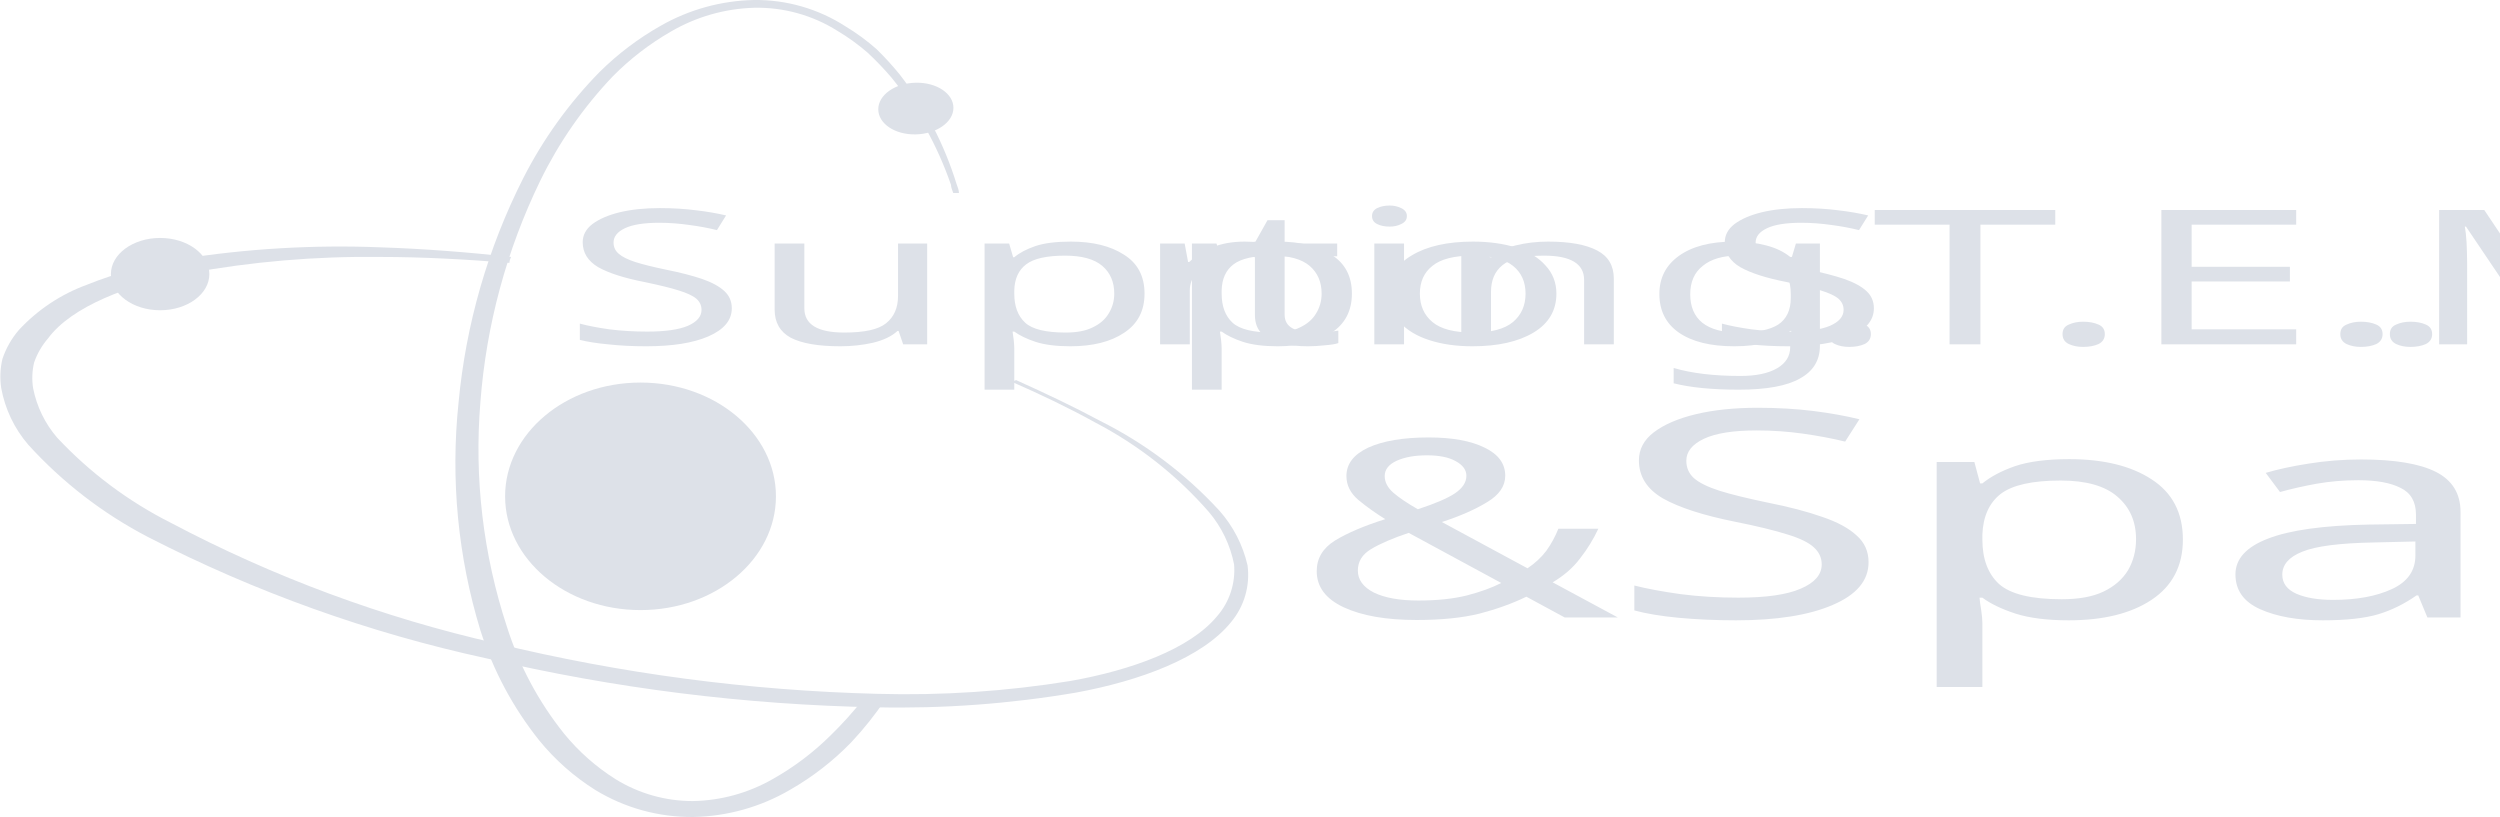
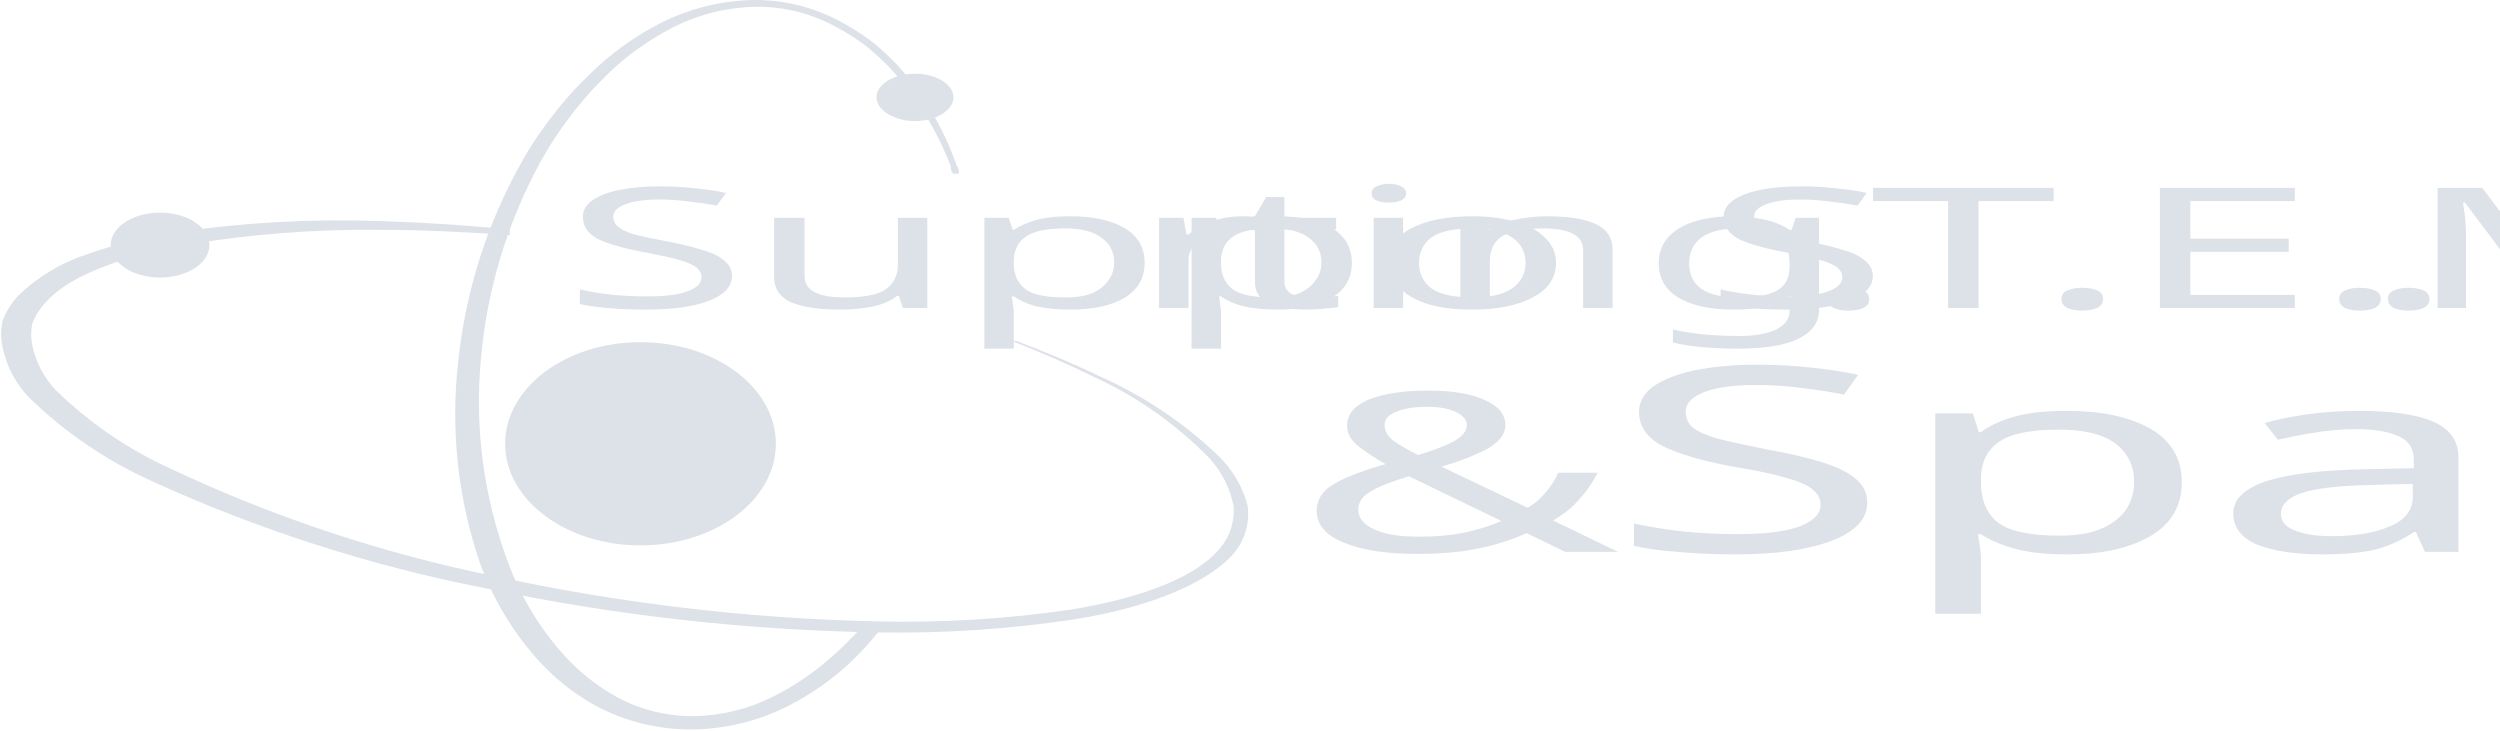
- <svg xmlns="http://www.w3.org/2000/svg" id="Layer_1" data-name="Layer 1" viewBox="0 0 122.4 40">
+ <svg xmlns="http://www.w3.org/2000/svg" id="Layer_1" data-name="Layer 1" viewBox="0 0 77.01 22.5">
  <defs>
-     <style>.cls-1{font-size:9.22px;}.cls-1,.cls-5,.cls-8{fill:#dde1e8;}.cls-1,.cls-5{font-family:GillSansMT-Condensed, Gill Sans MT Condensed;}.cls-2{letter-spacing:0.02em;}.cls-3{letter-spacing:0.02em;}.cls-4{letter-spacing:-0.1em;}.cls-5{font-size:12.15px;}.cls-6{font-size:10.63px;}.cls-7{font-size:14.18px;}</style>
+     <style>.cls-1{font-size:5.19px;}.cls-1,.cls-5,.cls-8{fill:#dde1e8;}.cls-1,.cls-5{font-family:GillSansMT-Condensed, Gill Sans MT Condensed;}.cls-2{letter-spacing:0.02em;}.cls-3{letter-spacing:0.02em;}.cls-4{letter-spacing:-0.1em;}.cls-5{font-size:6.84px;}.cls-6{font-size:5.98px;}.cls-7{font-size:7.97px;}</style>
  </defs>
-   <text class="cls-1" transform="translate(27.55 16.86) scale(1.79 1)">Suppo<tspan class="cls-2" x="15.56" y="0">r</tspan>
-     <tspan x="18.09" y="0">ting </tspan>
-     <tspan class="cls-3" x="31.24" y="0">S</tspan>
-     <tspan x="33.97" y="0">.T.E.M</tspan>
-     <tspan class="cls-4" x="49.32" y="0">.</tspan>
-     <tspan x="50.03" y="0"> </tspan>
+   <text class="cls-1" transform="translate(17.33 9.49) scale(2 1)">Suppo<tspan class="cls-2" x="8.75" y="0">r</tspan>
+     <tspan x="10.18" y="0">ting </tspan>
+     <tspan class="cls-3" x="17.57" y="0">S</tspan>
+     <tspan x="19.11" y="0">.T.E.M</tspan>
+     <tspan class="cls-4" x="27.74" y="0">.</tspan>
+     <tspan x="28.14" y="0"> </tspan>
  </text>
-   <text class="cls-5" transform="translate(63.32 30.23) scale(1.79 1)">&amp;<tspan class="cls-6" x="5.07" y="0"> </tspan>
-     <tspan class="cls-7" x="8.61" y="0">Space</tspan>
+   <text class="cls-5" transform="translate(39.84 17) scale(2 1)">&amp;<tspan class="cls-6" x="2.85" y="0"> </tspan>
+     <tspan class="cls-7" x="4.84" y="0">Space</tspan>
  </text>
-   <path class="cls-8" d="M46.68,5.28c0,.7-.83,1.28-1.85,1.3S43,6.05,43,5.35s.82-1.28,1.84-1.3S46.68,4.58,46.68,5.28Z" />
-   <path class="cls-8" d="M61.08,27.68A6.09,6.09,0,0,0,59.7,25a20.21,20.21,0,0,0-5.83-4.39c-1.3-.7-2.68-1.35-4.12-2l-.22.08c1.44.63,2.82,1.29,4.1,2a19.1,19.1,0,0,1,5.56,4.38,5.66,5.66,0,0,1,1.23,2.56,3.43,3.43,0,0,1-.84,2.55c-1.32,1.59-4.18,2.63-7.17,3.16a50.08,50.08,0,0,1-9.46.63,88.71,88.71,0,0,1-18.65-2.47,64.82,64.82,0,0,1-15.93-5.9A19.88,19.88,0,0,1,2.8,21.43,5.26,5.26,0,0,1,1.62,19a3.25,3.25,0,0,1,.05-1.25,3.61,3.61,0,0,1,.68-1.18C3.51,15,6.28,13.94,9.22,13.38a48.42,48.42,0,0,1,9.39-.8c2.11,0,4.23.12,6.33.29a.79.79,0,0,1,.08-.29c-2.1-.23-4.23-.4-6.38-.47a49.81,49.81,0,0,0-9.83.58l-1.2.22-1.15.3a18.35,18.35,0,0,0-2.2.73A8.52,8.52,0,0,0,.92,16.16a4.24,4.24,0,0,0-.8,1.41A3.74,3.74,0,0,0,.06,19a5.86,5.86,0,0,0,1.32,2.77A21,21,0,0,0,7.26,26.3,67.73,67.73,0,0,0,23.8,32.23a91.1,91.1,0,0,0,19.11,2.4,51.55,51.55,0,0,0,9.77-.72c3.11-.57,6.19-1.7,7.6-3.46A3.6,3.6,0,0,0,61.08,27.68Z" />
-   <path class="cls-8" d="M42.28,34.21A18.17,18.17,0,0,1,40.67,36a13.2,13.2,0,0,1-2.85,2.15,8.15,8.15,0,0,1-3.9,1.07,7.17,7.17,0,0,1-3.78-1.07,10.43,10.43,0,0,1-2.53-2.24,16.22,16.22,0,0,1-2.79-5.22,27.85,27.85,0,0,1-1.3-11A30,30,0,0,1,26.45,8.85,20.35,20.35,0,0,1,30,3.74a13.34,13.34,0,0,1,2.84-2.19A8.57,8.57,0,0,1,36.93.38,7.36,7.36,0,0,1,41,1.51a10.3,10.3,0,0,1,1.48,1.07,14.94,14.94,0,0,1,1.16,1.21,17.28,17.28,0,0,1,2.92,5.26c0,.13.07.27.11.4l.28,0c0-.15-.07-.3-.12-.45a16.92,16.92,0,0,0-2.77-5.34,14.65,14.65,0,0,0-1.14-1.25A10.35,10.35,0,0,0,41.41,1.3,8.09,8.09,0,0,0,36.91,0a9.62,9.62,0,0,0-4.56,1.26,14.12,14.12,0,0,0-3,2.27,21.08,21.08,0,0,0-3.73,5.19,30.63,30.63,0,0,0-3.17,11,28.09,28.09,0,0,0,1.07,11.14,16.72,16.72,0,0,0,2.88,5.39,11.26,11.26,0,0,0,2.75,2.43A9.05,9.05,0,0,0,33.94,40a9.77,9.77,0,0,0,4.74-1.33,13.49,13.49,0,0,0,3-2.33,16.63,16.63,0,0,0,1.68-2.11Z" />
-   <ellipse class="cls-8" cx="31.36" cy="24.3" rx="6.63" ry="5.57" />
-   <ellipse class="cls-8" cx="7.84" cy="13.42" rx="2.41" ry="1.77" />
+   <path class="cls-8" d="M29.37,3c0,.39-.52.72-1.16.73S27,3.4,27,3s.52-.72,1.16-.73S29.37,2.58,29.37,3Z" />
+   <path class="cls-8" d="M38.43,15.57a3.31,3.31,0,0,0-.87-1.5,12.68,12.68,0,0,0-3.67-2.47c-.82-.4-1.69-.76-2.59-1.1l-.14,0c.9.35,1.77.73,2.58,1.13a11.9,11.9,0,0,1,3.5,2.47A3.05,3.05,0,0,1,38,15.59,1.8,1.8,0,0,1,37.48,17c-.83.9-2.63,1.48-4.51,1.78a35.18,35.18,0,0,1-6,.36,62.06,62.06,0,0,1-11.73-1.39,43.92,43.92,0,0,1-10-3.32,12.45,12.45,0,0,1-3.5-2.39A2.84,2.84,0,0,1,1,10.66a1.64,1.64,0,0,1,0-.71,2,2,0,0,1,.43-.66C2.21,8.42,4,7.84,5.8,7.53a34,34,0,0,1,5.91-.45c1.33,0,2.66.07,4,.16a.41.41,0,0,1,0-.17c-1.32-.13-2.66-.22-4-.26a35,35,0,0,0-6.18.33l-.75.12-.73.17a12.53,12.53,0,0,0-1.39.41A5.43,5.43,0,0,0,.58,9.09a2.33,2.33,0,0,0-.5.79,1.89,1.89,0,0,0,0,.82,3.16,3.16,0,0,0,.83,1.56,13.13,13.13,0,0,0,3.7,2.53A46,46,0,0,0,15,18.13a63.78,63.78,0,0,0,12,1.35,36.2,36.2,0,0,0,6.15-.41c2-.32,3.89-1,4.78-1.94A1.88,1.88,0,0,0,38.43,15.57Z" />
+   <path class="cls-8" d="M26.6,19.25a10.69,10.69,0,0,1-1,1,8.29,8.29,0,0,1-1.79,1.21,5.6,5.6,0,0,1-2.45.6,4.91,4.91,0,0,1-2.38-.6,6.38,6.38,0,0,1-1.59-1.26,8.85,8.85,0,0,1-1.76-2.93,14.11,14.11,0,0,1-.82-6.17A15.51,15.51,0,0,1,16.64,5a11.52,11.52,0,0,1,2.24-2.87A8.35,8.35,0,0,1,20.68.87,5.87,5.87,0,0,1,23.23.21a5,5,0,0,1,2.56.64,6.51,6.51,0,0,1,.93.6,8.91,8.91,0,0,1,.73.68,9.47,9.47,0,0,1,1.84,3c0,.07,0,.15.07.22h.18c0-.08,0-.17-.07-.25a9.2,9.2,0,0,0-1.74-3,8.66,8.66,0,0,0-.72-.7,6.5,6.5,0,0,0-.95-.64A5.53,5.53,0,0,0,23.22,0a6.6,6.6,0,0,0-2.87.71A8.86,8.86,0,0,0,18.47,2,12,12,0,0,0,16.12,4.9a15.88,15.88,0,0,0-2,6.19,14.21,14.21,0,0,0,.67,6.27,9.13,9.13,0,0,0,1.81,3,6.89,6.89,0,0,0,1.73,1.37,6.21,6.21,0,0,0,3,.74,6.7,6.7,0,0,0,3-.75,8.41,8.41,0,0,0,1.86-1.31,9.61,9.61,0,0,0,1.06-1.19Z" />
+   <ellipse class="cls-8" cx="19.73" cy="13.67" rx="4.17" ry="3.13" />
+   <ellipse class="cls-8" cx="4.93" cy="7.55" rx="1.52" ry="1" />
</svg>
